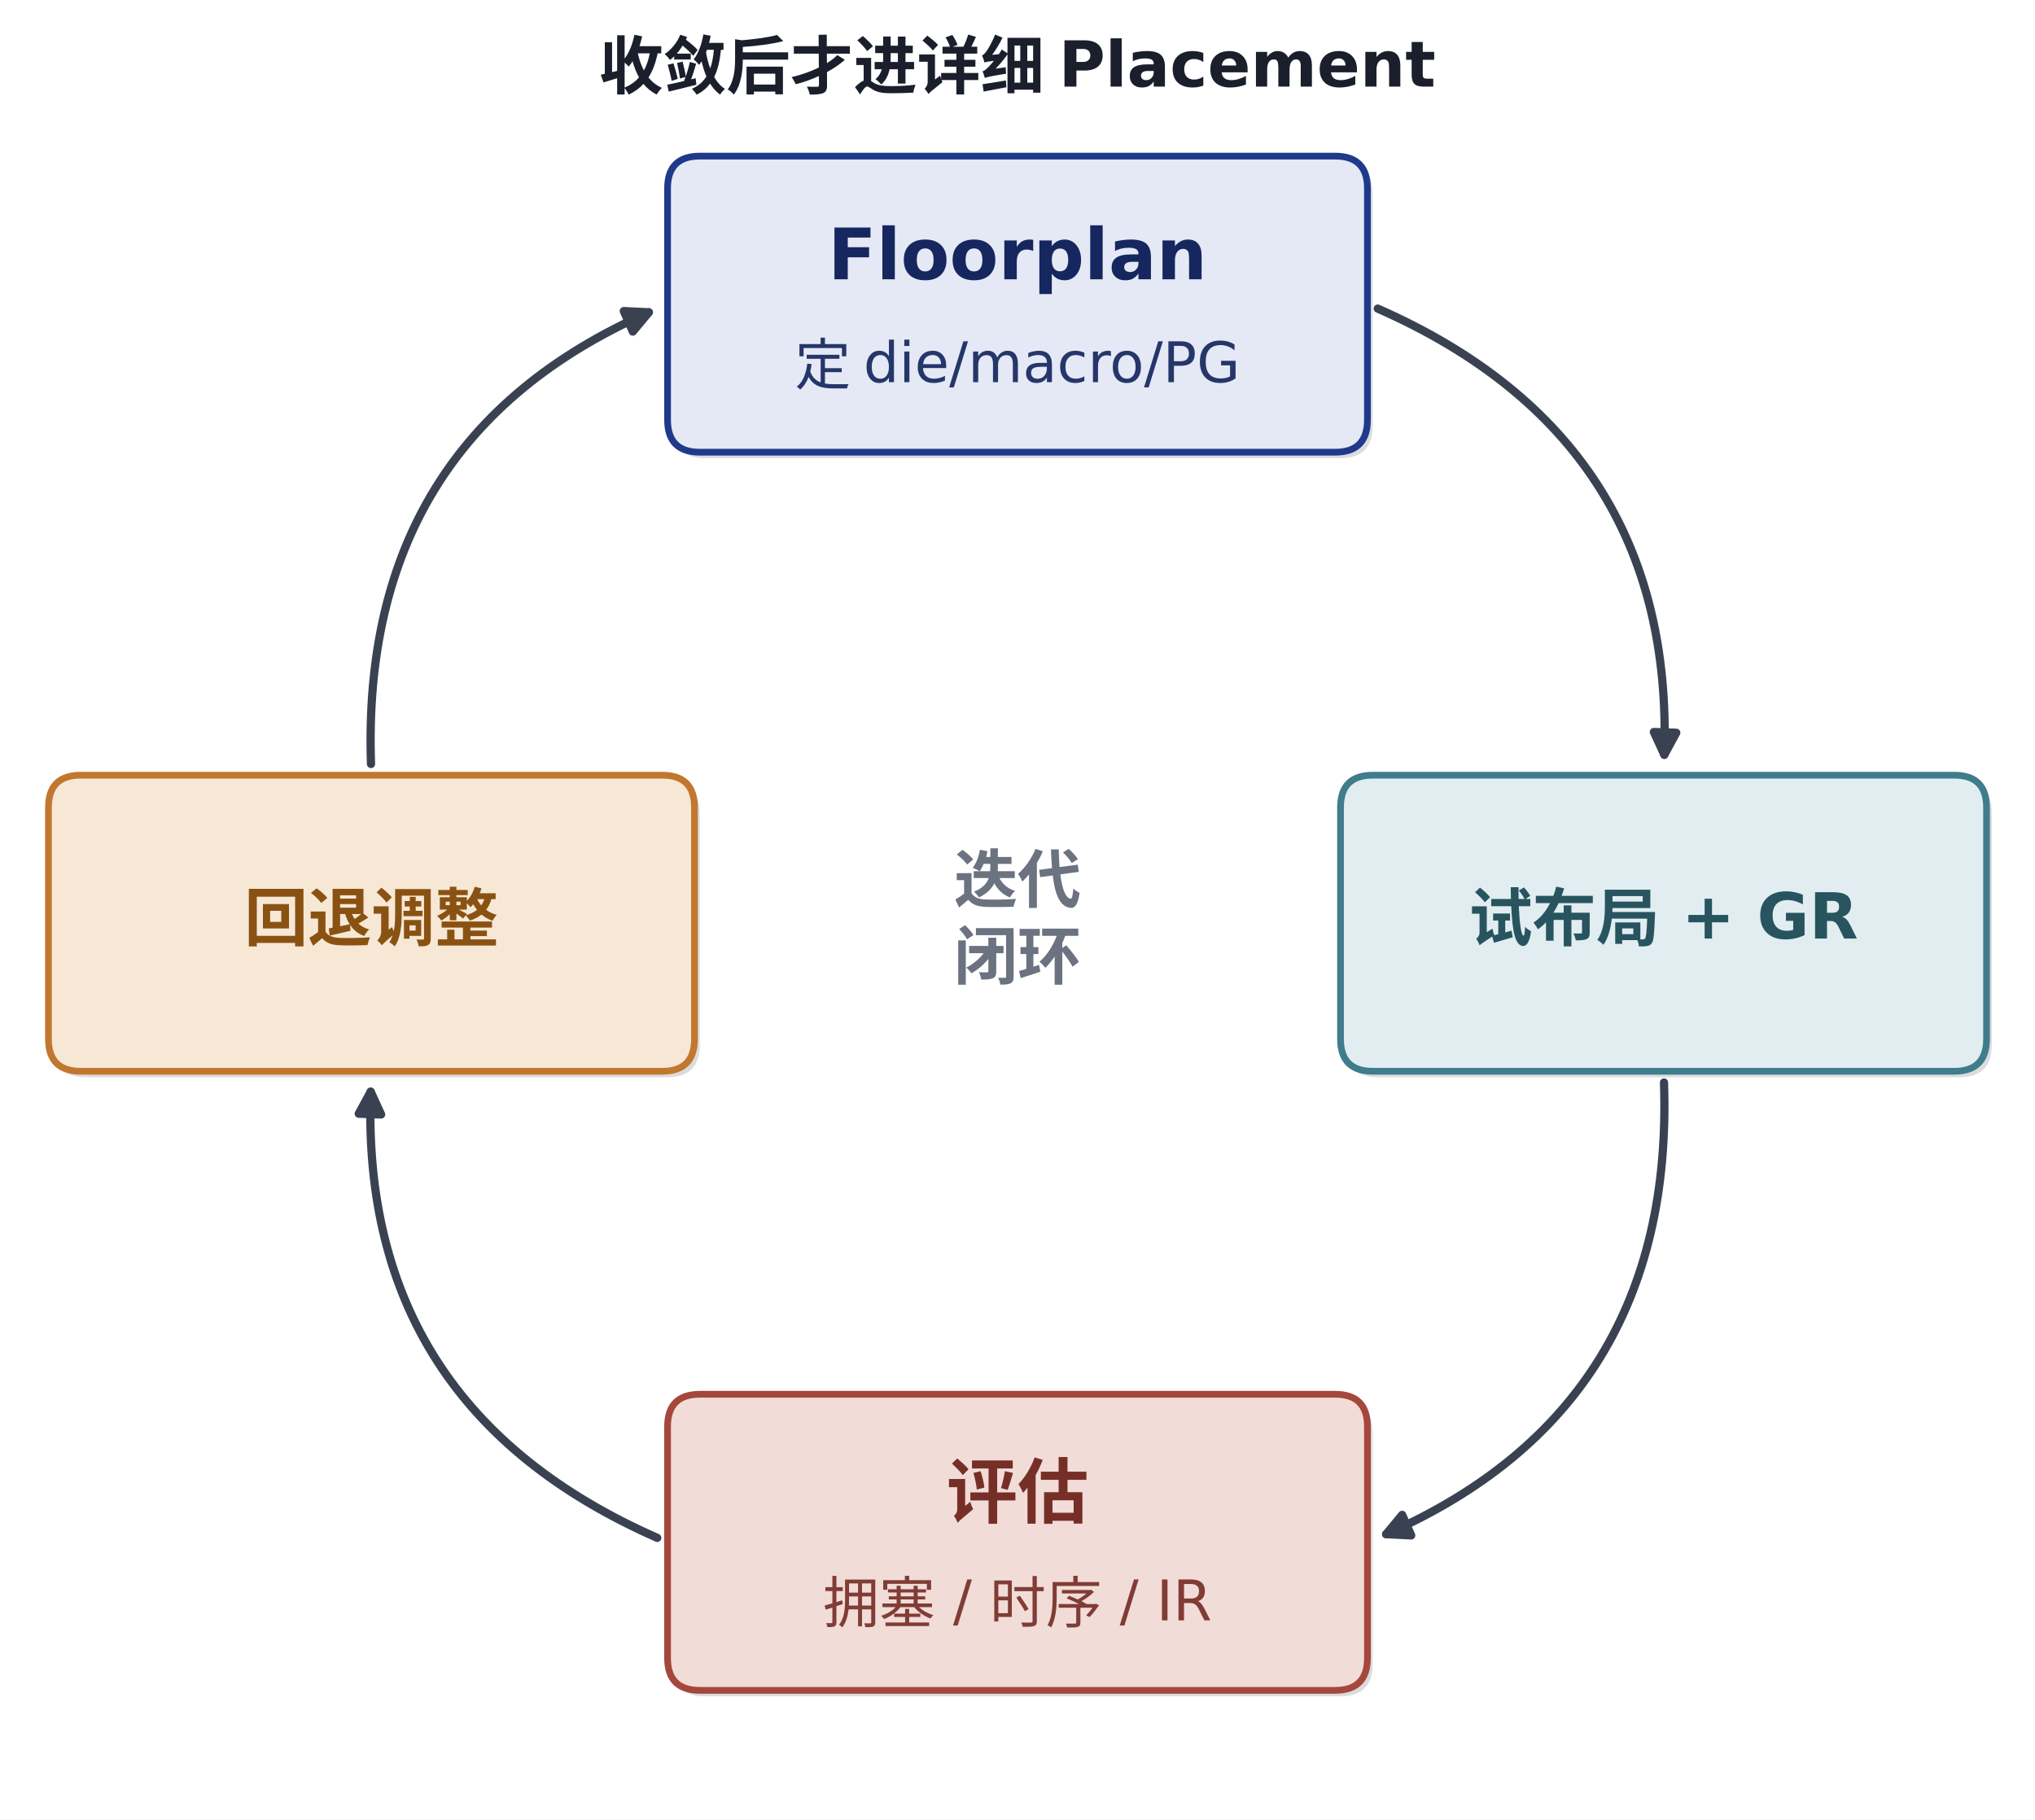
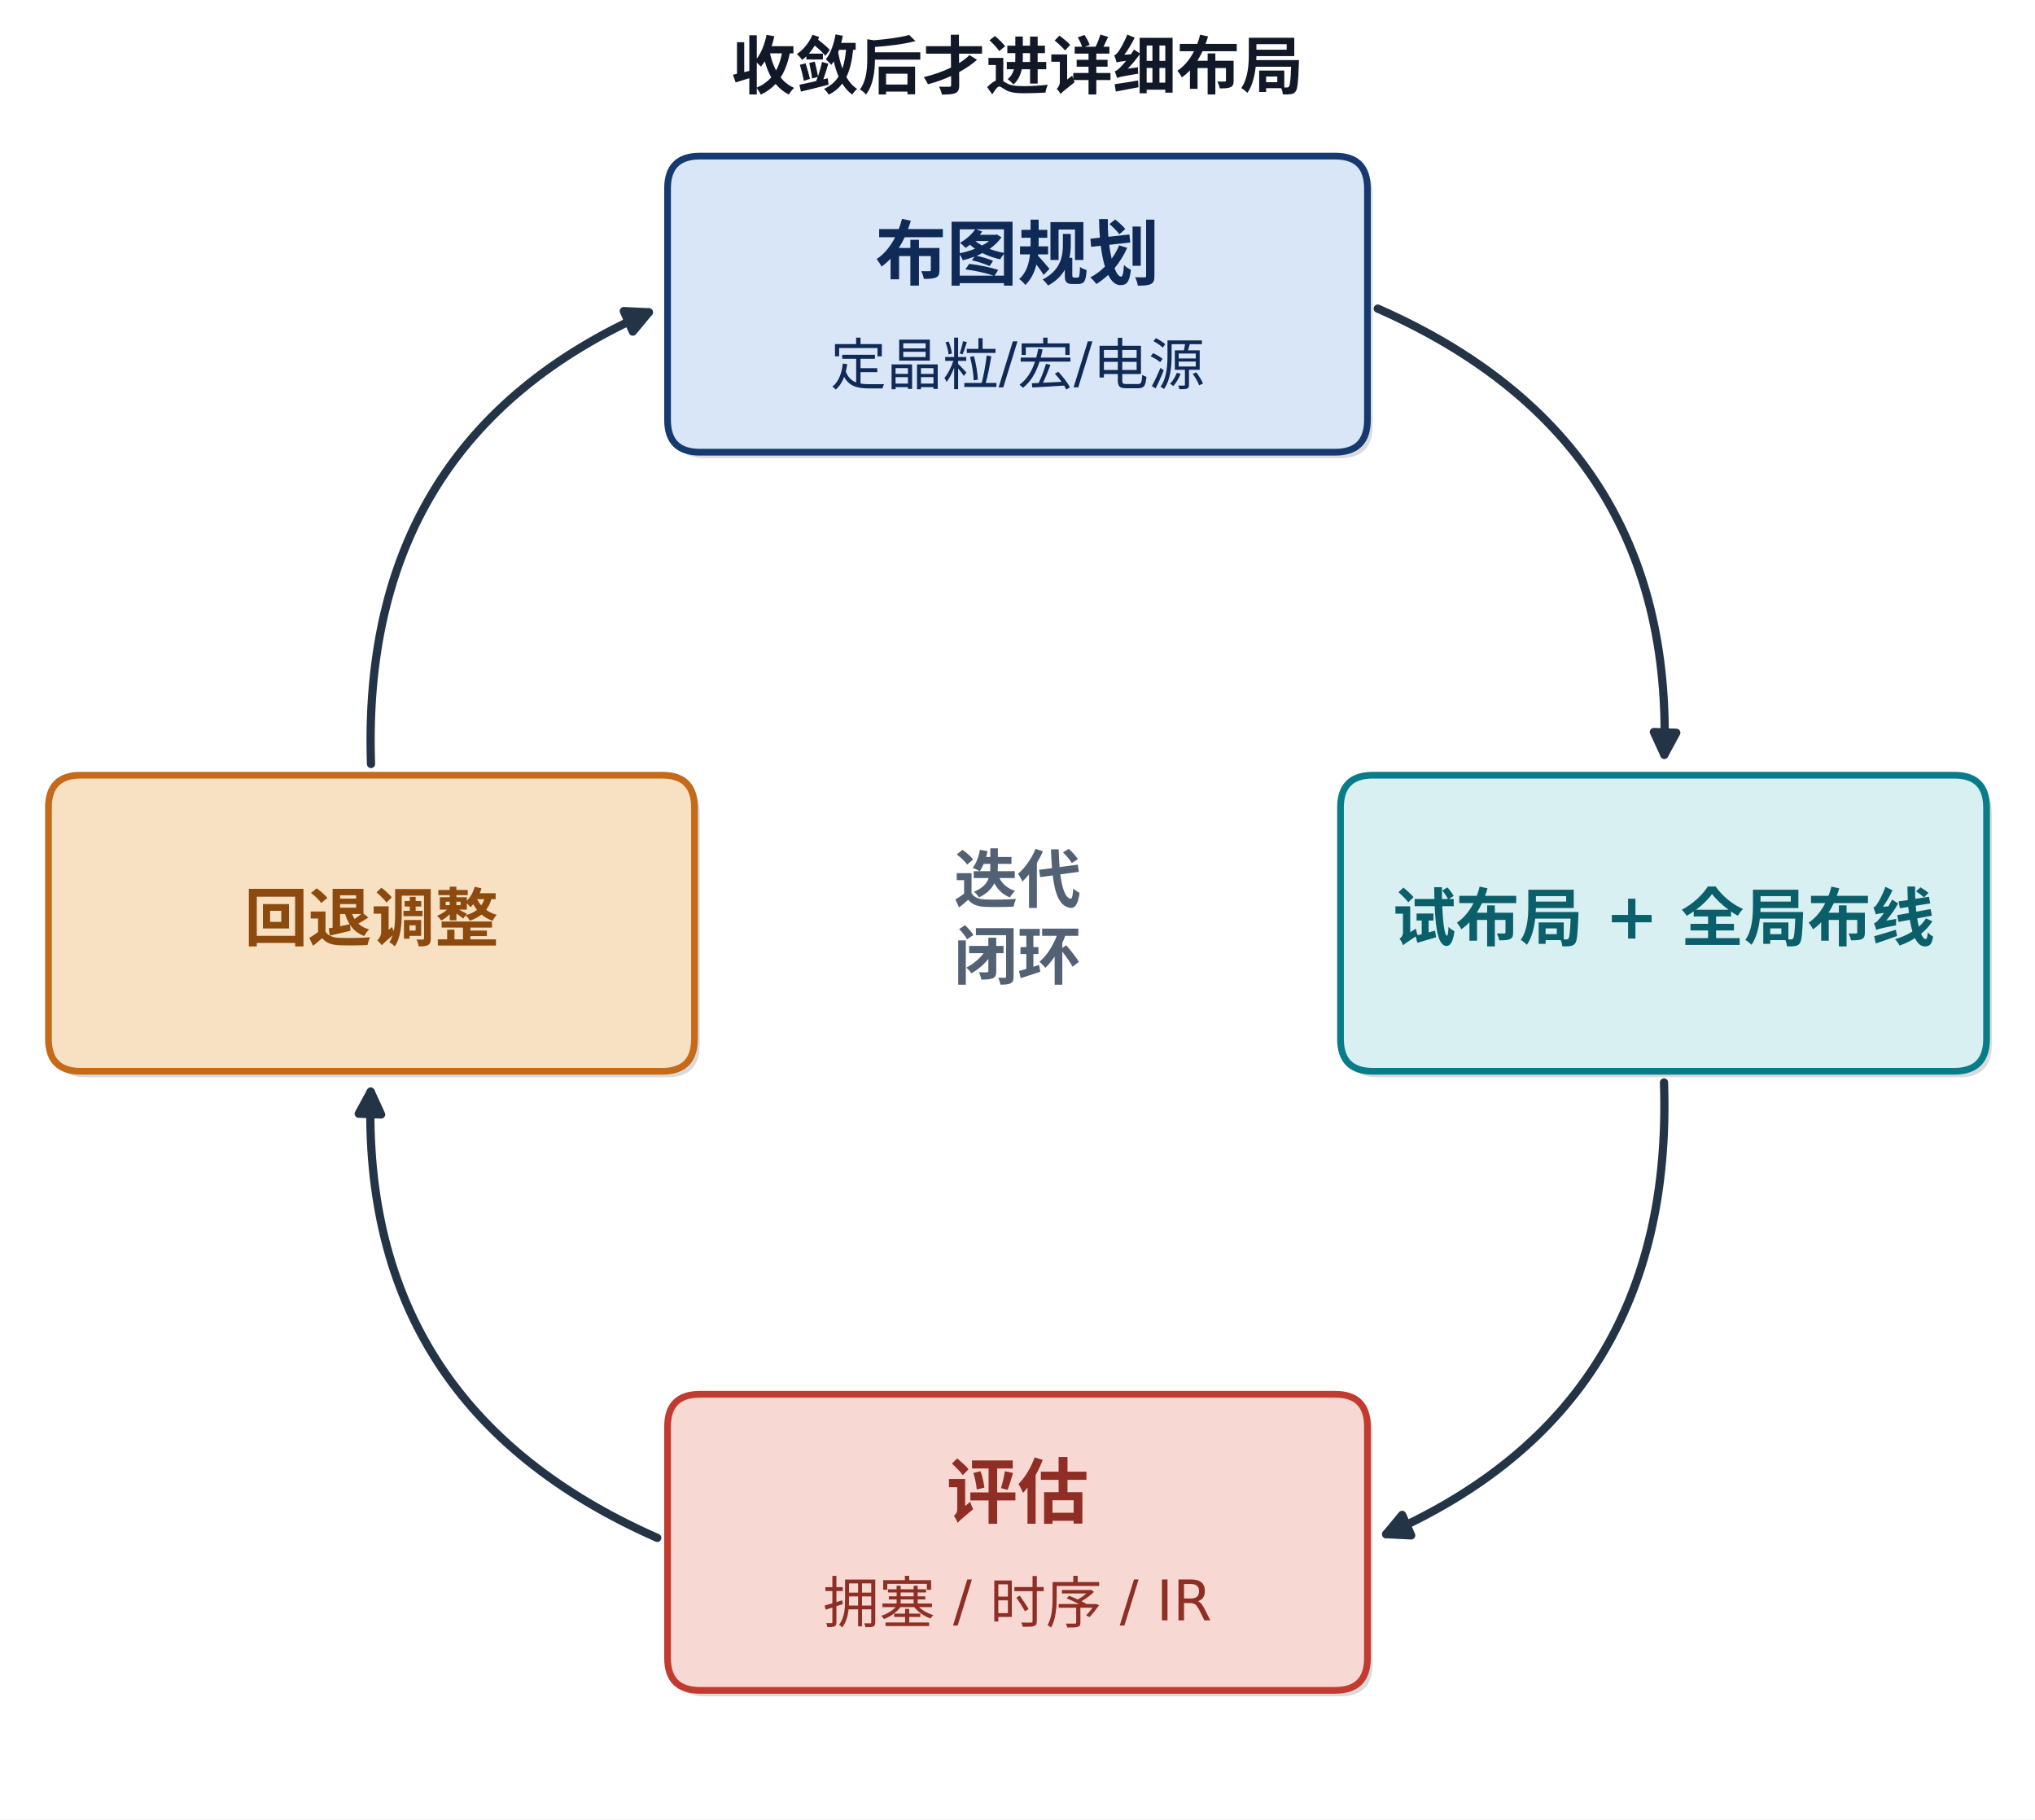
<svg xmlns="http://www.w3.org/2000/svg" width="544.32pt" height="486.72pt" viewBox="0 0 544.32 486.72" version="1.1">
  <defs>
    <style type="text/css">*{stroke-linejoin: round; stroke-linecap: butt}</style>
  </defs>
  <g id="figure_1">
    <g id="patch_1">
      <path d="M 0 486.72  L 544.32 486.72  L 544.32 0  L 0 0  z " style="fill: #ffffff" />
    </g>
    <g id="axes_1">
      <g id="patch_2">
        <path d="M 5.76 480.96  L 538.56 480.96  L 538.56 5.76  L 5.76 5.76  z " clip-path="url(#p621566e714)" style="fill: #ffffff" />
      </g>
      <g id="patch_3">
-         <path d="M 368.517 82.548  Q 448.019 117.546 445.168 201.903  " clip-path="url(#p621566e714)" style="fill: none; stroke: #3a4252; stroke-width: 2.2; stroke-linecap: round" />
-         <path d="M 448.369 196.008  L 445.168 201.903  L 442.373 195.805  z " clip-path="url(#p621566e714)" style="fill: #3a4252; stroke: #3a4252; stroke-width: 2.2; stroke-linecap: round" />
+         <path d="M 368.517 82.548  Q 448.019 117.546 445.168 201.903  " clip-path="url(#p621566e714)" style="fill: none; stroke: #243447; stroke-width: 2.2; stroke-linecap: round" />
+         <path d="M 448.369 196.008  L 445.168 201.903  L 442.373 195.805  z " clip-path="url(#p621566e714)" style="fill: #243447; stroke: #243447; stroke-width: 2.2; stroke-linecap: round" />
      </g>
      <g id="patch_4">
-         <path d="M 445.085 289.56  Q 448.019 376.375 370.768 410.382  " clip-path="url(#p621566e714)" style="fill: none; stroke: #3a4252; stroke-width: 2.2; stroke-linecap: round" />
-         <path d="M 377.468 410.71  L 370.768 410.382  L 375.05 405.218  z " clip-path="url(#p621566e714)" style="fill: #3a4252; stroke: #3a4252; stroke-width: 2.2; stroke-linecap: round" />
+         <path d="M 445.085 289.56  Q 448.019 376.375 370.768 410.382  " clip-path="url(#p621566e714)" style="fill: none; stroke: #243447; stroke-width: 2.2; stroke-linecap: round" />
+         <path d="M 377.468 410.71  L 370.768 410.382  L 375.05 405.218  z " clip-path="url(#p621566e714)" style="fill: #243447; stroke: #243447; stroke-width: 2.2; stroke-linecap: round" />
      </g>
      <g id="patch_5">
-         <path d="M 175.803 411.372  Q 96.301 376.374 99.152 292.017  " clip-path="url(#p621566e714)" style="fill: none; stroke: #3a4252; stroke-width: 2.2; stroke-linecap: round" />
-         <path d="M 95.951 297.912  L 99.152 292.017  L 101.947 298.115  z " clip-path="url(#p621566e714)" style="fill: #3a4252; stroke: #3a4252; stroke-width: 2.2; stroke-linecap: round" />
+         <path d="M 175.803 411.372  Q 96.301 376.374 99.152 292.017  " clip-path="url(#p621566e714)" style="fill: none; stroke: #243447; stroke-width: 2.2; stroke-linecap: round" />
+         <path d="M 95.951 297.912  L 99.152 292.017  L 101.947 298.115  z " clip-path="url(#p621566e714)" style="fill: #243447; stroke: #243447; stroke-width: 2.2; stroke-linecap: round" />
      </g>
      <g id="patch_6">
-         <path d="M 99.235 204.36  Q 96.301 117.545 173.552 83.538  " clip-path="url(#p621566e714)" style="fill: none; stroke: #3a4252; stroke-width: 2.2; stroke-linecap: round" />
-         <path d="M 166.852 83.21  L 173.552 83.538  L 169.27 88.702  z " clip-path="url(#p621566e714)" style="fill: #3a4252; stroke: #3a4252; stroke-width: 2.2; stroke-linecap: round" />
+         <path d="M 99.235 204.36  Q 96.301 117.545 173.552 83.538  " clip-path="url(#p621566e714)" style="fill: none; stroke: #243447; stroke-width: 2.2; stroke-linecap: round" />
+         <path d="M 166.852 83.21  L 173.552 83.538  L 169.27 88.702  z " clip-path="url(#p621566e714)" style="fill: #243447; stroke: #243447; stroke-width: 2.2; stroke-linecap: round" />
      </g>
      <g id="text_1">
-         <text style="font-weight: 700; font-size: 17px; font-family: 'Microsoft YaHei', 'Microsoft YaHei UI', 'SimHei', 'Segoe UI', 'DejaVu Sans', sans-serif; fill: #6b7280" transform="translate(255.16 241.375)">迭代</text>
-         <text style="font-weight: 700; font-size: 17px; font-family: 'Microsoft YaHei', 'Microsoft YaHei UI', 'SimHei', 'Segoe UI', 'DejaVu Sans', sans-serif; fill: #6b7280" transform="translate(255.16 261.9083)">闭环</text>
+         <text style="font-weight: 700; font-size: 17px; font-family: 'Microsoft YaHei', 'Microsoft YaHei UI', 'SimHei', 'Segoe UI', 'DejaVu Sans', sans-serif; fill: #526174" transform="translate(255.16 241.375)">迭代</text>
+         <text style="font-weight: 700; font-size: 17px; font-family: 'Microsoft YaHei', 'Microsoft YaHei UI', 'SimHei', 'Segoe UI', 'DejaVu Sans', sans-serif; fill: #526174" transform="translate(255.16 261.9083)">闭环</text>
      </g>
      <g id="text_2">
-         <text style="font-weight: 700; font-size: 17px; font-family: 'Microsoft YaHei', 'Microsoft YaHei UI', 'SimHei', 'Segoe UI', 'DejaVu Sans', sans-serif; text-anchor: middle; fill: #1a1f2b" x="272.16" y="23.76" transform="rotate(-0 272.16 23.76)">收敛后才进详细 Placement</text>
+         <text style="font-weight: 700; font-size: 17px; font-family: 'Microsoft YaHei', 'Microsoft YaHei UI', 'SimHei', 'Segoe UI', 'DejaVu Sans', sans-serif; text-anchor: middle; fill: #111827" x="272.16" y="23.76" transform="rotate(-0 272.16 23.76)">收敛后才进详细布局</text>
      </g>
      <g id="patch_7">
-         <path d="M 188.6 122.56  L 358.52 122.56  Q 367.16 122.56 367.16 113.92  L 367.16 52  Q 367.16 43.36 358.52 43.36  L 188.6 43.36  Q 179.96 43.36 179.96 52  L 179.96 113.92  Q 179.96 122.56 188.6 122.56  z " clip-path="url(#p621566e714)" style="fill: #1a1f2b; opacity: 0.16" />
-         <path d="M 187.2 120.96  L 357.12 120.96  Q 365.76 120.96 365.76 112.32  L 365.76 50.4  Q 365.76 41.76 357.12 41.76  L 187.2 41.76  Q 178.56 41.76 178.56 50.4  L 178.56 112.32  Q 178.56 120.96 187.2 120.96  z " clip-path="url(#p621566e714)" style="fill: #e5e9f5; stroke: #1f3a8a; stroke-width: 1.8; stroke-linejoin: miter" />
+         <path d="M 188.6 122.56  L 358.52 122.56  Q 367.16 122.56 367.16 113.92  L 367.16 52  Q 367.16 43.36 358.52 43.36  L 188.6 43.36  Q 179.96 43.36 179.96 52  L 179.96 113.92  Q 179.96 122.56 188.6 122.56  z " clip-path="url(#p621566e714)" style="fill: #111827; opacity: 0.16" />
+         <path d="M 187.2 120.96  L 357.12 120.96  Q 365.76 120.96 365.76 112.32  L 365.76 50.4  Q 365.76 41.76 357.12 41.76  L 187.2 41.76  Q 178.56 41.76 178.56 50.4  L 178.56 112.32  Q 178.56 120.96 187.2 120.96  z " clip-path="url(#p621566e714)" style="fill: #D9E6F7; stroke: #163A70; stroke-width: 1.8; stroke-linejoin: miter" />
      </g>
      <g id="patch_8">
-         <path d="M 368.6 288.16  L 524.12 288.16  Q 532.76 288.16 532.76 279.52  L 532.76 217.6  Q 532.76 208.96 524.12 208.96  L 368.6 208.96  Q 359.96 208.96 359.96 217.6  L 359.96 279.52  Q 359.96 288.16 368.6 288.16  z " clip-path="url(#p621566e714)" style="fill: #1a1f2b; opacity: 0.16" />
-         <path d="M 367.2 286.56  L 522.72 286.56  Q 531.36 286.56 531.36 277.92  L 531.36 216  Q 531.36 207.36 522.72 207.36  L 367.2 207.36  Q 358.56 207.36 358.56 216  L 358.56 277.92  Q 358.56 286.56 367.2 286.56  z " clip-path="url(#p621566e714)" style="fill: #e1edf0; stroke: #3f7c8c; stroke-width: 1.8; stroke-linejoin: miter" />
+         <path d="M 368.6 288.16  L 524.12 288.16  Q 532.76 288.16 532.76 279.52  L 532.76 217.6  Q 532.76 208.96 524.12 208.96  L 368.6 208.96  Q 359.96 208.96 359.96 217.6  L 359.96 279.52  Q 359.96 288.16 368.6 288.16  z " clip-path="url(#p621566e714)" style="fill: #111827; opacity: 0.16" />
+         <path d="M 367.2 286.56  L 522.72 286.56  Q 531.36 286.56 531.36 277.92  L 531.36 216  Q 531.36 207.36 522.72 207.36  L 367.2 207.36  Q 358.56 207.36 358.56 216  L 358.56 277.92  Q 358.56 286.56 367.2 286.56  z " clip-path="url(#p621566e714)" style="fill: #D9F0F2; stroke: #087C89; stroke-width: 1.8; stroke-linejoin: miter" />
      </g>
      <g id="patch_9">
-         <path d="M 188.6 453.76  L 358.52 453.76  Q 367.16 453.76 367.16 445.12  L 367.16 383.2  Q 367.16 374.56 358.52 374.56  L 188.6 374.56  Q 179.96 374.56 179.96 383.2  L 179.96 445.12  Q 179.96 453.76 188.6 453.76  z " clip-path="url(#p621566e714)" style="fill: #1a1f2b; opacity: 0.16" />
-         <path d="M 187.2 452.16  L 357.12 452.16  Q 365.76 452.16 365.76 443.52  L 365.76 381.6  Q 365.76 372.96 357.12 372.96  L 187.2 372.96  Q 178.56 372.96 178.56 381.6  L 178.56 443.52  Q 178.56 452.16 187.2 452.16  z " clip-path="url(#p621566e714)" style="fill: #f1dcd8; stroke: #a6473c; stroke-width: 1.8; stroke-linejoin: miter" />
+         <path d="M 188.6 453.76  L 358.52 453.76  Q 367.16 453.76 367.16 445.12  L 367.16 383.2  Q 367.16 374.56 358.52 374.56  L 188.6 374.56  Q 179.96 374.56 179.96 383.2  L 179.96 445.12  Q 179.96 453.76 188.6 453.76  z " clip-path="url(#p621566e714)" style="fill: #111827; opacity: 0.16" />
+         <path d="M 187.2 452.16  L 357.12 452.16  Q 365.76 452.16 365.76 443.52  L 365.76 381.6  Q 365.76 372.96 357.12 372.96  L 187.2 372.96  Q 178.56 372.96 178.56 381.6  L 178.56 443.52  Q 178.56 452.16 187.2 452.16  z " clip-path="url(#p621566e714)" style="fill: #F7D8D2; stroke: #C23B30; stroke-width: 1.8; stroke-linejoin: miter" />
      </g>
      <g id="patch_10">
-         <path d="M 23 288.16  L 178.52 288.16  Q 187.16 288.16 187.16 279.52  L 187.16 217.6  Q 187.16 208.96 178.52 208.96  L 23 208.96  Q 14.36 208.96 14.36 217.6  L 14.36 279.52  Q 14.36 288.16 23 288.16  z " clip-path="url(#p621566e714)" style="fill: #1a1f2b; opacity: 0.16" />
-         <path d="M 21.6 286.56  L 177.12 286.56  Q 185.76 286.56 185.76 277.92  L 185.76 216  Q 185.76 207.36 177.12 207.36  L 21.6 207.36  Q 12.96 207.36 12.96 216  L 12.96 277.92  Q 12.96 286.56 21.6 286.56  z " clip-path="url(#p621566e714)" style="fill: #f6e8d5; stroke: #c2772e; stroke-width: 1.8; stroke-linejoin: miter" />
+         <path d="M 23 288.16  L 178.52 288.16  Q 187.16 288.16 187.16 279.52  L 187.16 217.6  Q 187.16 208.96 178.52 208.96  L 23 208.96  Q 14.36 208.96 14.36 217.6  L 14.36 279.52  Q 14.36 288.16 23 288.16  z " clip-path="url(#p621566e714)" style="fill: #111827; opacity: 0.16" />
+         <path d="M 21.6 286.56  L 177.12 286.56  Q 185.76 286.56 185.76 277.92  L 185.76 216  Q 185.76 207.36 177.12 207.36  L 21.6 207.36  Q 12.96 207.36 12.96 216  L 12.96 277.92  Q 12.96 286.56 21.6 286.56  z " clip-path="url(#p621566e714)" style="fill: #F8E0C2; stroke: #C46A18; stroke-width: 1.8; stroke-linejoin: miter" />
      </g>
      <g id="text_3">
-         <text style="font-weight: 700; font-size: 19px; font-family: 'Microsoft YaHei', 'Microsoft YaHei UI', 'SimHei', 'Segoe UI', 'DejaVu Sans', sans-serif; text-anchor: middle; fill: #15275e" x="272.16" y="74.712" transform="rotate(-0 272.16 74.71242)">Floorplan</text>
+         <text style="font-weight: 700; font-size: 19px; font-family: 'Microsoft YaHei', 'Microsoft YaHei UI', 'SimHei', 'Segoe UI', 'DejaVu Sans', sans-serif; text-anchor: middle; fill: #0F2A57" x="272.16" y="74.712" transform="rotate(-0 272.16 74.71242)">布图规划</text>
      </g>
      <g id="text_4">
-         <text style="font-size: 15px; font-family: 'Microsoft YaHei', 'Microsoft YaHei UI', 'SimHei', 'Segoe UI', 'DejaVu Sans', sans-serif; text-anchor: middle; fill: #15275e; opacity: 0.92" x="272.16" y="102.915" transform="rotate(-0 272.16 102.9149)">定 die/macro/PG</text>
+         <text style="font-size: 15px; font-family: 'Microsoft YaHei', 'Microsoft YaHei UI', 'SimHei', 'Segoe UI', 'DejaVu Sans', sans-serif; text-anchor: middle; fill: #0F2A57" x="272.16" y="102.915" transform="rotate(-0 272.16 102.9149)">定晶粒/宏/电源</text>
      </g>
      <g id="text_5">
-         <text style="font-weight: 700; font-size: 17px; font-family: 'Microsoft YaHei', 'Microsoft YaHei UI', 'SimHei', 'Segoe UI', 'DejaVu Sans', sans-serif; text-anchor: middle; fill: #27545f" x="444.96" y="251.642" transform="rotate(-0 444.96 251.6416)">试布局 + GR</text>
+         <text style="font-weight: 700; font-size: 17px; font-family: 'Microsoft YaHei', 'Microsoft YaHei UI', 'SimHei', 'Segoe UI', 'DejaVu Sans', sans-serif; text-anchor: middle; fill: #0B5F6A" x="444.96" y="251.642" transform="rotate(-0 444.96 251.6416)">试布局 + 全局布线</text>
      </g>
      <g id="text_6">
-         <text style="font-weight: 700; font-size: 19px; font-family: 'Microsoft YaHei', 'Microsoft YaHei UI', 'SimHei', 'Segoe UI', 'DejaVu Sans', sans-serif; text-anchor: middle; fill: #762f27" x="272.16" y="405.912" transform="rotate(-0 272.16 405.9124)">评估</text>
+         <text style="font-weight: 700; font-size: 19px; font-family: 'Microsoft YaHei', 'Microsoft YaHei UI', 'SimHei', 'Segoe UI', 'DejaVu Sans', sans-serif; text-anchor: middle; fill: #8F2E25" x="272.16" y="405.912" transform="rotate(-0 272.16 405.9124)">评估</text>
      </g>
      <g id="text_7">
-         <text style="font-size: 15px; font-family: 'Microsoft YaHei', 'Microsoft YaHei UI', 'SimHei', 'Segoe UI', 'DejaVu Sans', sans-serif; text-anchor: middle; fill: #762f27; opacity: 0.92" x="272.16" y="434.115" transform="rotate(-0 272.16 434.1149)">拥塞 / 时序 / IR</text>
+         <text style="font-size: 15px; font-family: 'Microsoft YaHei', 'Microsoft YaHei UI', 'SimHei', 'Segoe UI', 'DejaVu Sans', sans-serif; text-anchor: middle; fill: #8F2E25" x="272.16" y="434.115" transform="rotate(-0 272.16 434.1149)">拥塞 / 时序 / IR</text>
      </g>
      <g id="text_8">
-         <text style="font-weight: 700; font-size: 17px; font-family: 'Microsoft YaHei', 'Microsoft YaHei UI', 'SimHei', 'Segoe UI', 'DejaVu Sans', sans-serif; text-anchor: middle; fill: #8a5212" x="99.36" y="251.642" transform="rotate(-0 99.36 251.6416)">回退调整</text>
+         <text style="font-weight: 700; font-size: 17px; font-family: 'Microsoft YaHei', 'Microsoft YaHei UI', 'SimHei', 'Segoe UI', 'DejaVu Sans', sans-serif; text-anchor: middle; fill: #8C4A0E" x="99.36" y="251.642" transform="rotate(-0 99.36 251.6416)">回退调整</text>
      </g>
    </g>
  </g>
  <defs>
    <clipPath id="p621566e714">
      <rect x="5.76" y="5.76" width="532.8" height="475.2" />
    </clipPath>
  </defs>
</svg>
